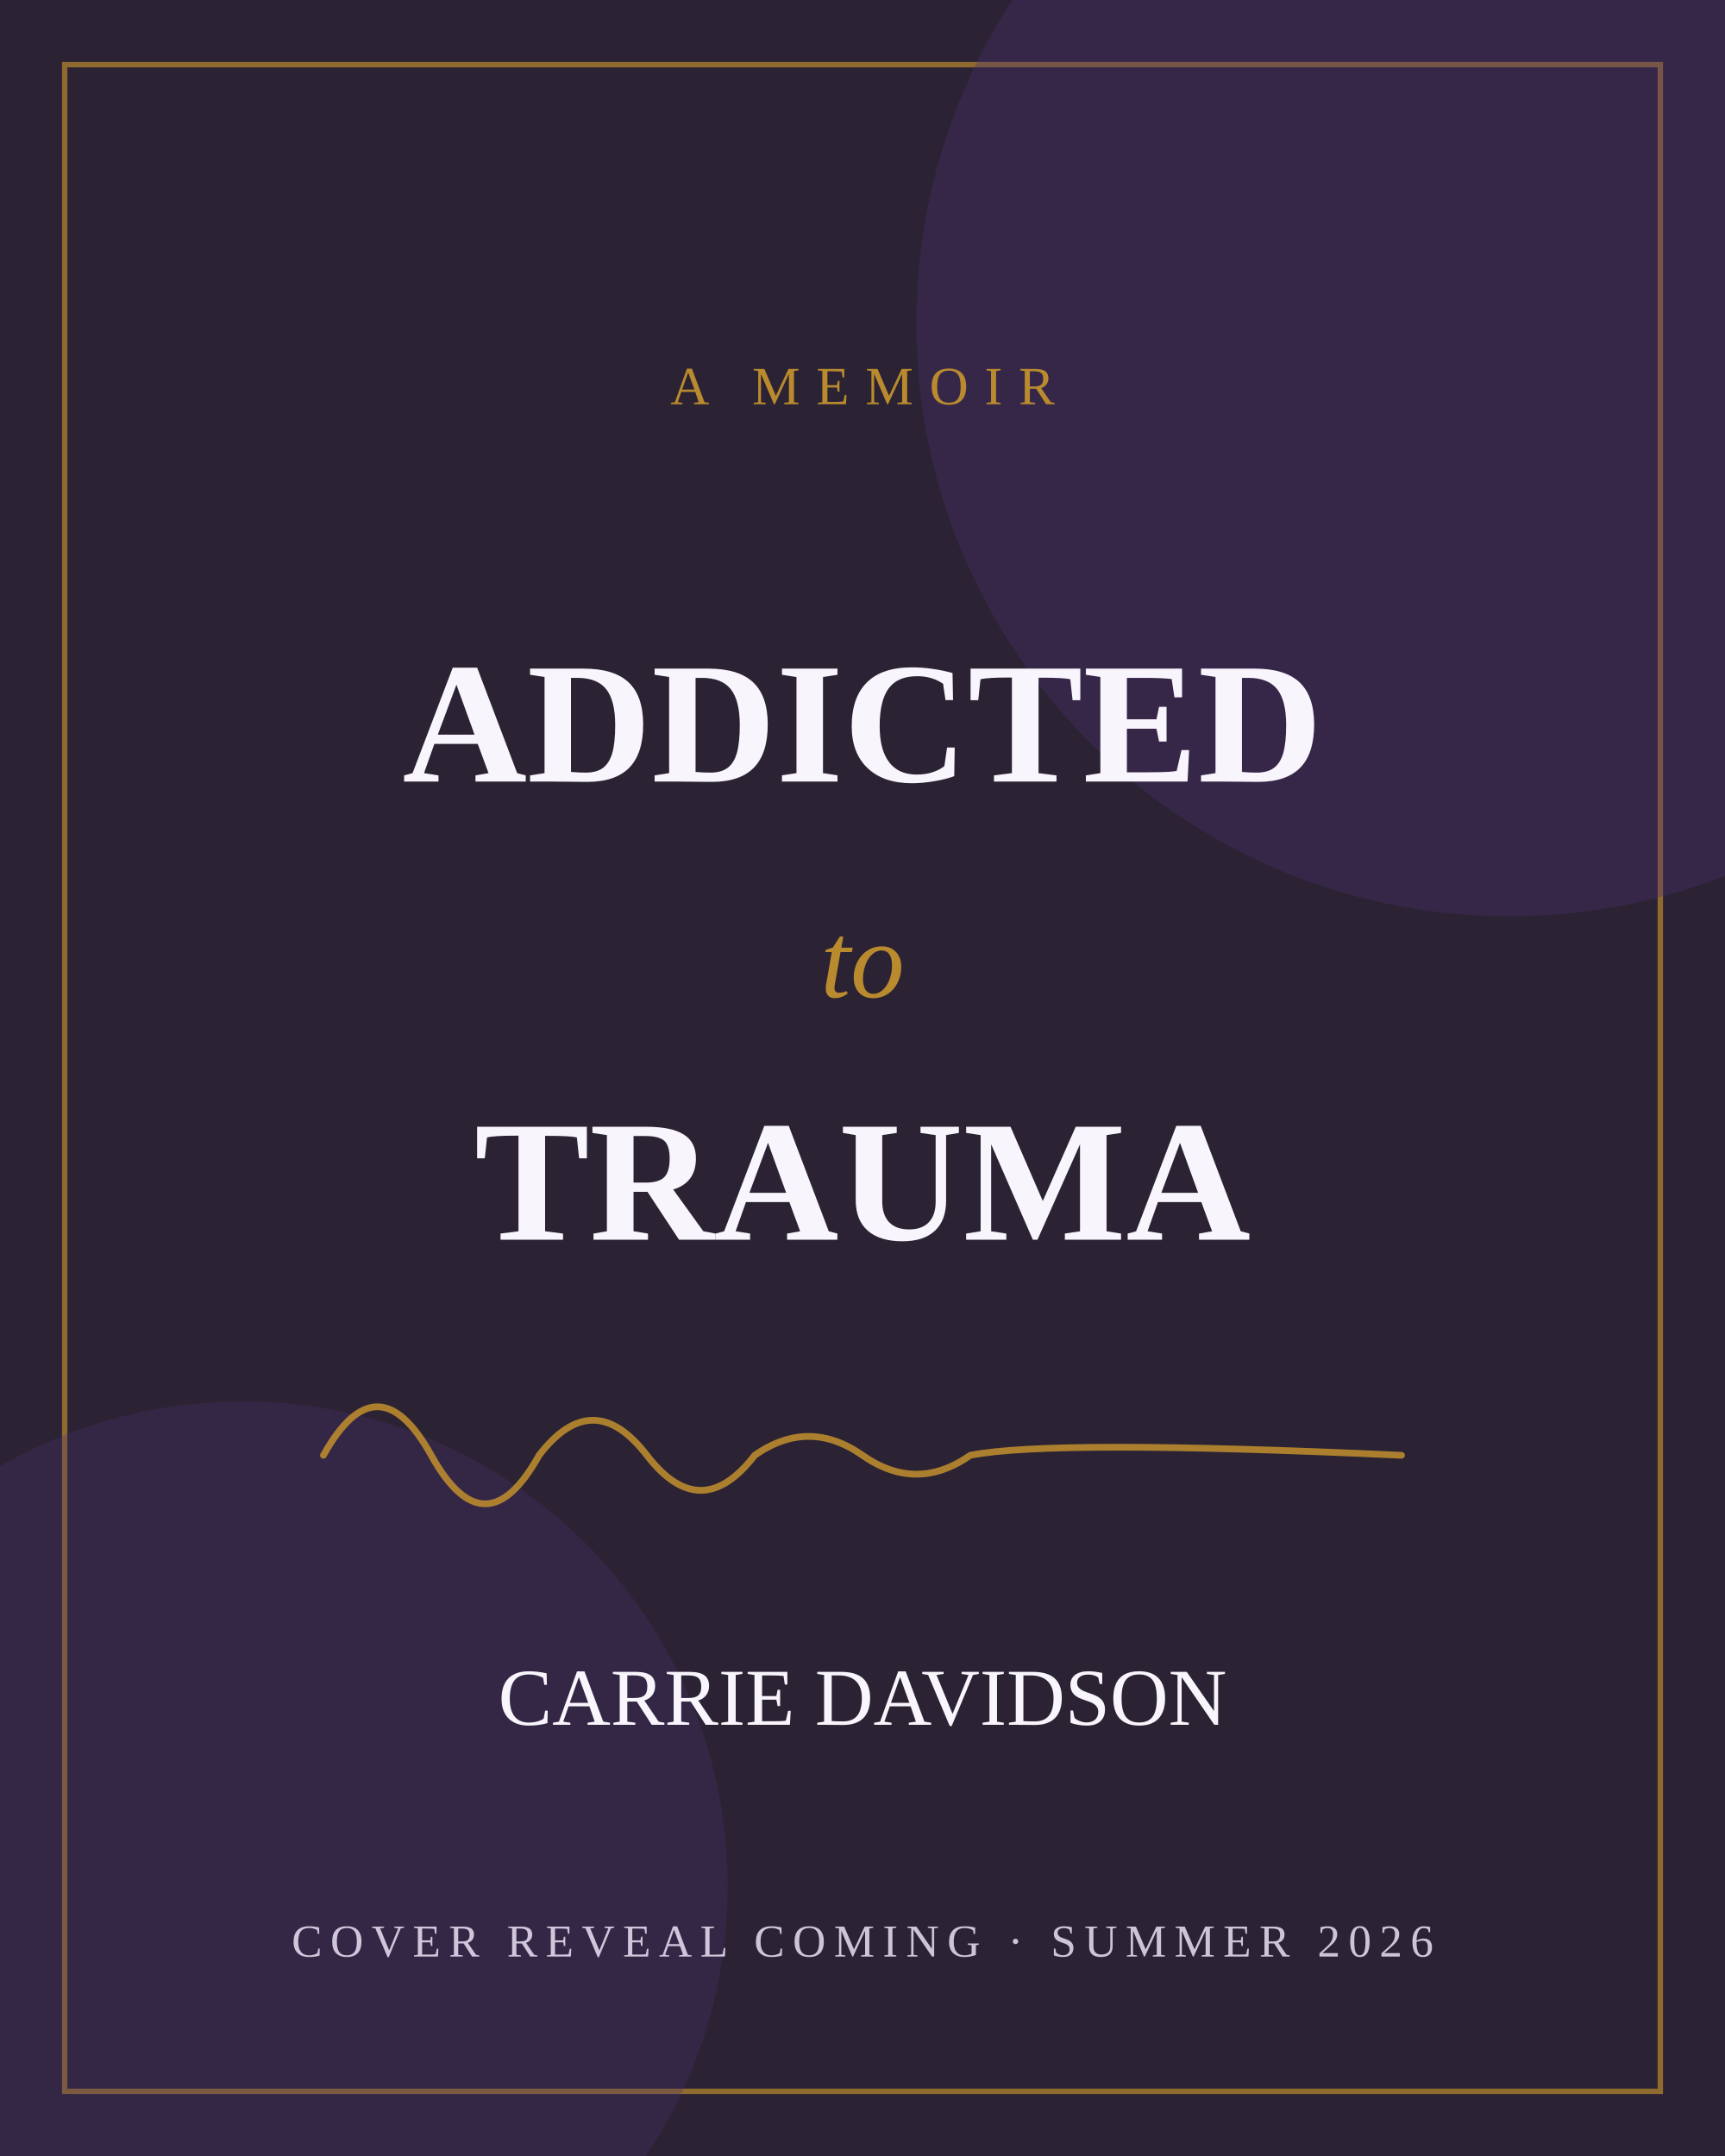
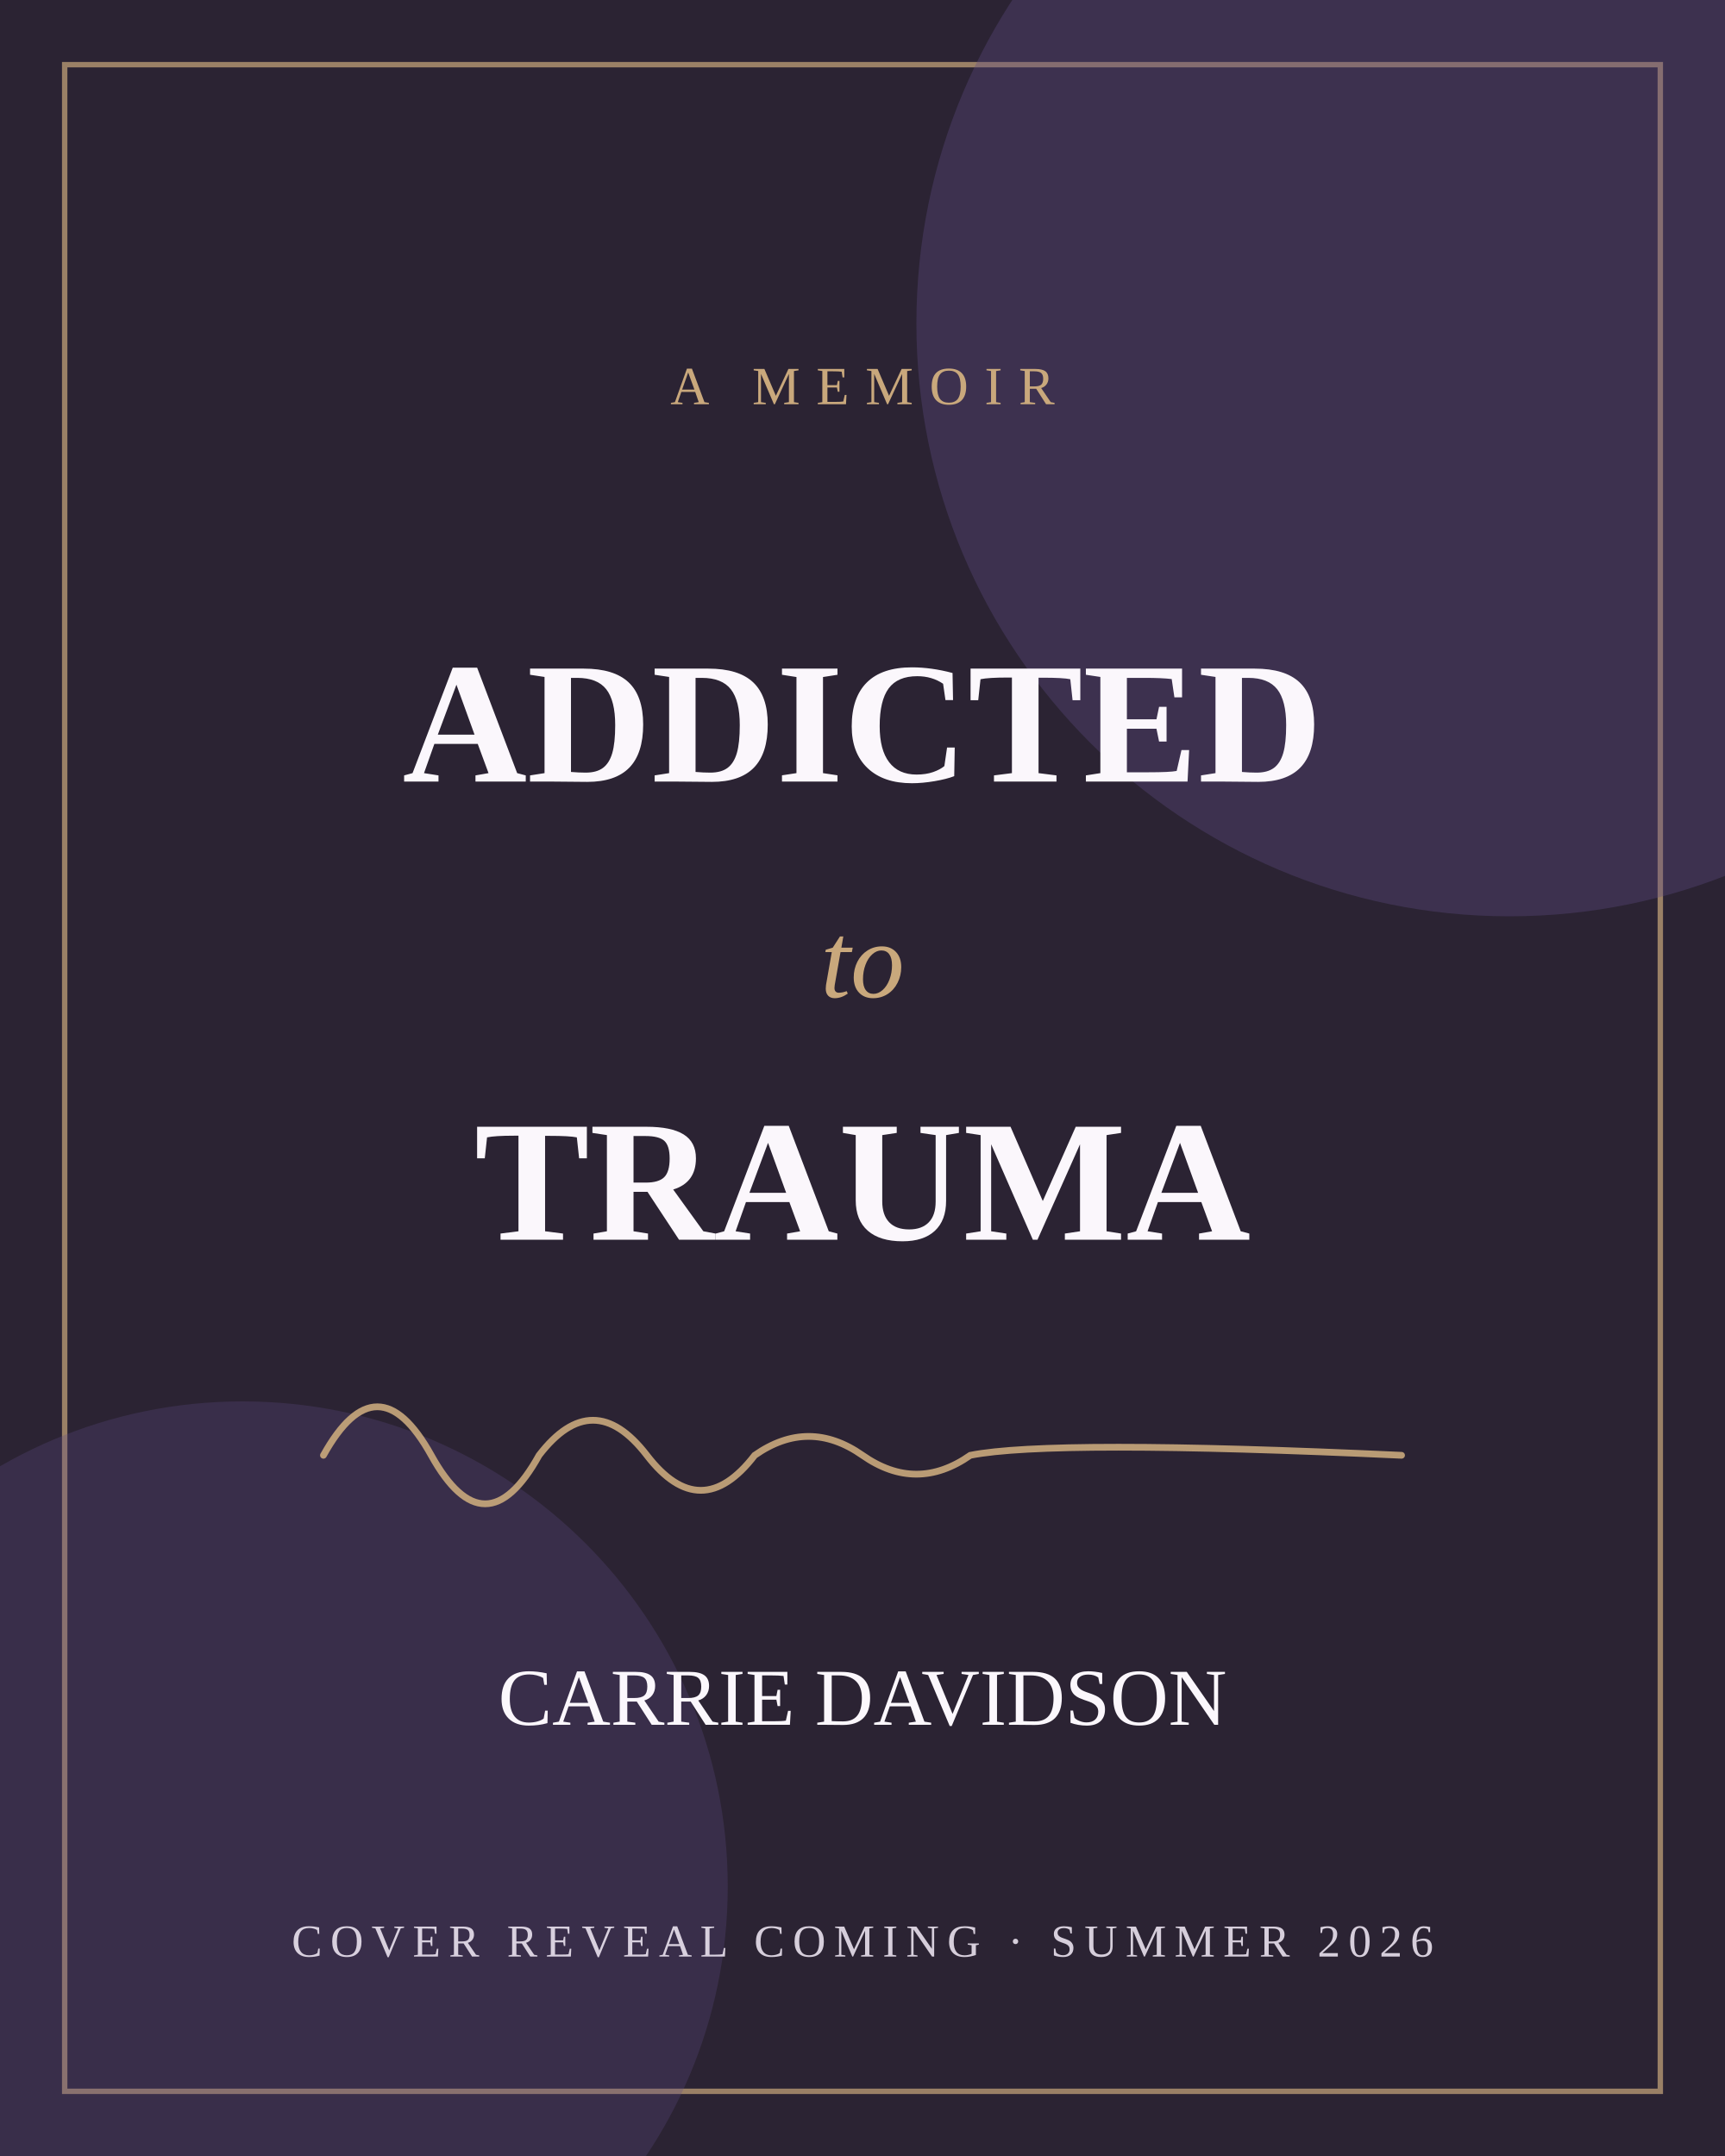
<svg xmlns="http://www.w3.org/2000/svg" width="640" height="800" viewBox="0 0 640 800" role="img" aria-label="Addicted to Trauma by Carrie Davidson, cover reveal coming soon">
  <rect width="640" height="800" fill="#2B2333" />
-   <rect x="24" y="24" width="592" height="752" fill="none" stroke="#B98A2E" stroke-width="2" opacity="0.7" />
-   <circle cx="560" cy="120" r="220" fill="#4B2D73" opacity="0.35" />
-   <circle cx="90" cy="700" r="180" fill="#4B2D73" opacity="0.28" />
-   <text x="320" y="150" text-anchor="middle" font-family="Georgia, 'Times New Roman', serif" font-size="20" letter-spacing="6" fill="#B98A2E">A MEMOIR</text>
-   <text x="320" y="290" text-anchor="middle" font-family="Georgia, 'Times New Roman', serif" font-size="64" font-weight="bold" fill="#F8F5FC">ADDICTED</text>
-   <text x="320" y="370" text-anchor="middle" font-family="Georgia, 'Times New Roman', serif" font-size="40" font-style="italic" fill="#B98A2E">to</text>
-   <text x="320" y="460" text-anchor="middle" font-family="Georgia, 'Times New Roman', serif" font-size="64" font-weight="bold" fill="#F8F5FC">TRAUMA</text>
-   <path d="M120 540 q20 -36 40 0 q20 36 40 0 q20 -26 40 0 q20 26 40 0 q20 -14 40 0 q20 14 40 0 q30 -6 160 0" fill="none" stroke="#B98A2E" stroke-width="2.5" stroke-linecap="round" opacity="0.9" />
-   <text x="320" y="640" text-anchor="middle" font-family="Georgia, 'Times New Roman', serif" font-size="30" fill="#F8F5FC">CARRIE DAVIDSON</text>
-   <text x="320" y="726" text-anchor="middle" font-family="Georgia, 'Times New Roman', serif" font-size="17" letter-spacing="3" fill="#E9E2F5" opacity="0.85">COVER REVEAL COMING · SUMMER 2026</text>
+   <rect x="24" y="24" width="592" height="752" fill="none" stroke="#C9A87C" stroke-width="2" opacity="0.7" />
+   <circle cx="560" cy="120" r="220" fill="#5E4B85" opacity="0.35" />
+   <circle cx="90" cy="700" r="180" fill="#5E4B85" opacity="0.28" />
+   <text x="320" y="150" text-anchor="middle" font-family="Georgia, 'Times New Roman', serif" font-size="20" letter-spacing="6" fill="#C9A87C">A MEMOIR</text>
+   <text x="320" y="290" text-anchor="middle" font-family="Georgia, 'Times New Roman', serif" font-size="64" font-weight="bold" fill="#FBF7FC">ADDICTED</text>
+   <text x="320" y="370" text-anchor="middle" font-family="Georgia, 'Times New Roman', serif" font-size="40" font-style="italic" fill="#C9A87C">to</text>
+   <text x="320" y="460" text-anchor="middle" font-family="Georgia, 'Times New Roman', serif" font-size="64" font-weight="bold" fill="#FBF7FC">TRAUMA</text>
+   <path d="M120 540 q20 -36 40 0 q20 36 40 0 q20 -26 40 0 q20 26 40 0 q20 -14 40 0 q20 14 40 0 q30 -6 160 0" fill="none" stroke="#C9A87C" stroke-width="2.5" stroke-linecap="round" opacity="0.9" />
+   <text x="320" y="640" text-anchor="middle" font-family="Georgia, 'Times New Roman', serif" font-size="30" fill="#FBF7FC">CARRIE DAVIDSON</text>
+   <text x="320" y="726" text-anchor="middle" font-family="Georgia, 'Times New Roman', serif" font-size="17" letter-spacing="3" fill="#F4ECF8" opacity="0.85">COVER REVEAL COMING · SUMMER 2026</text>
</svg>
